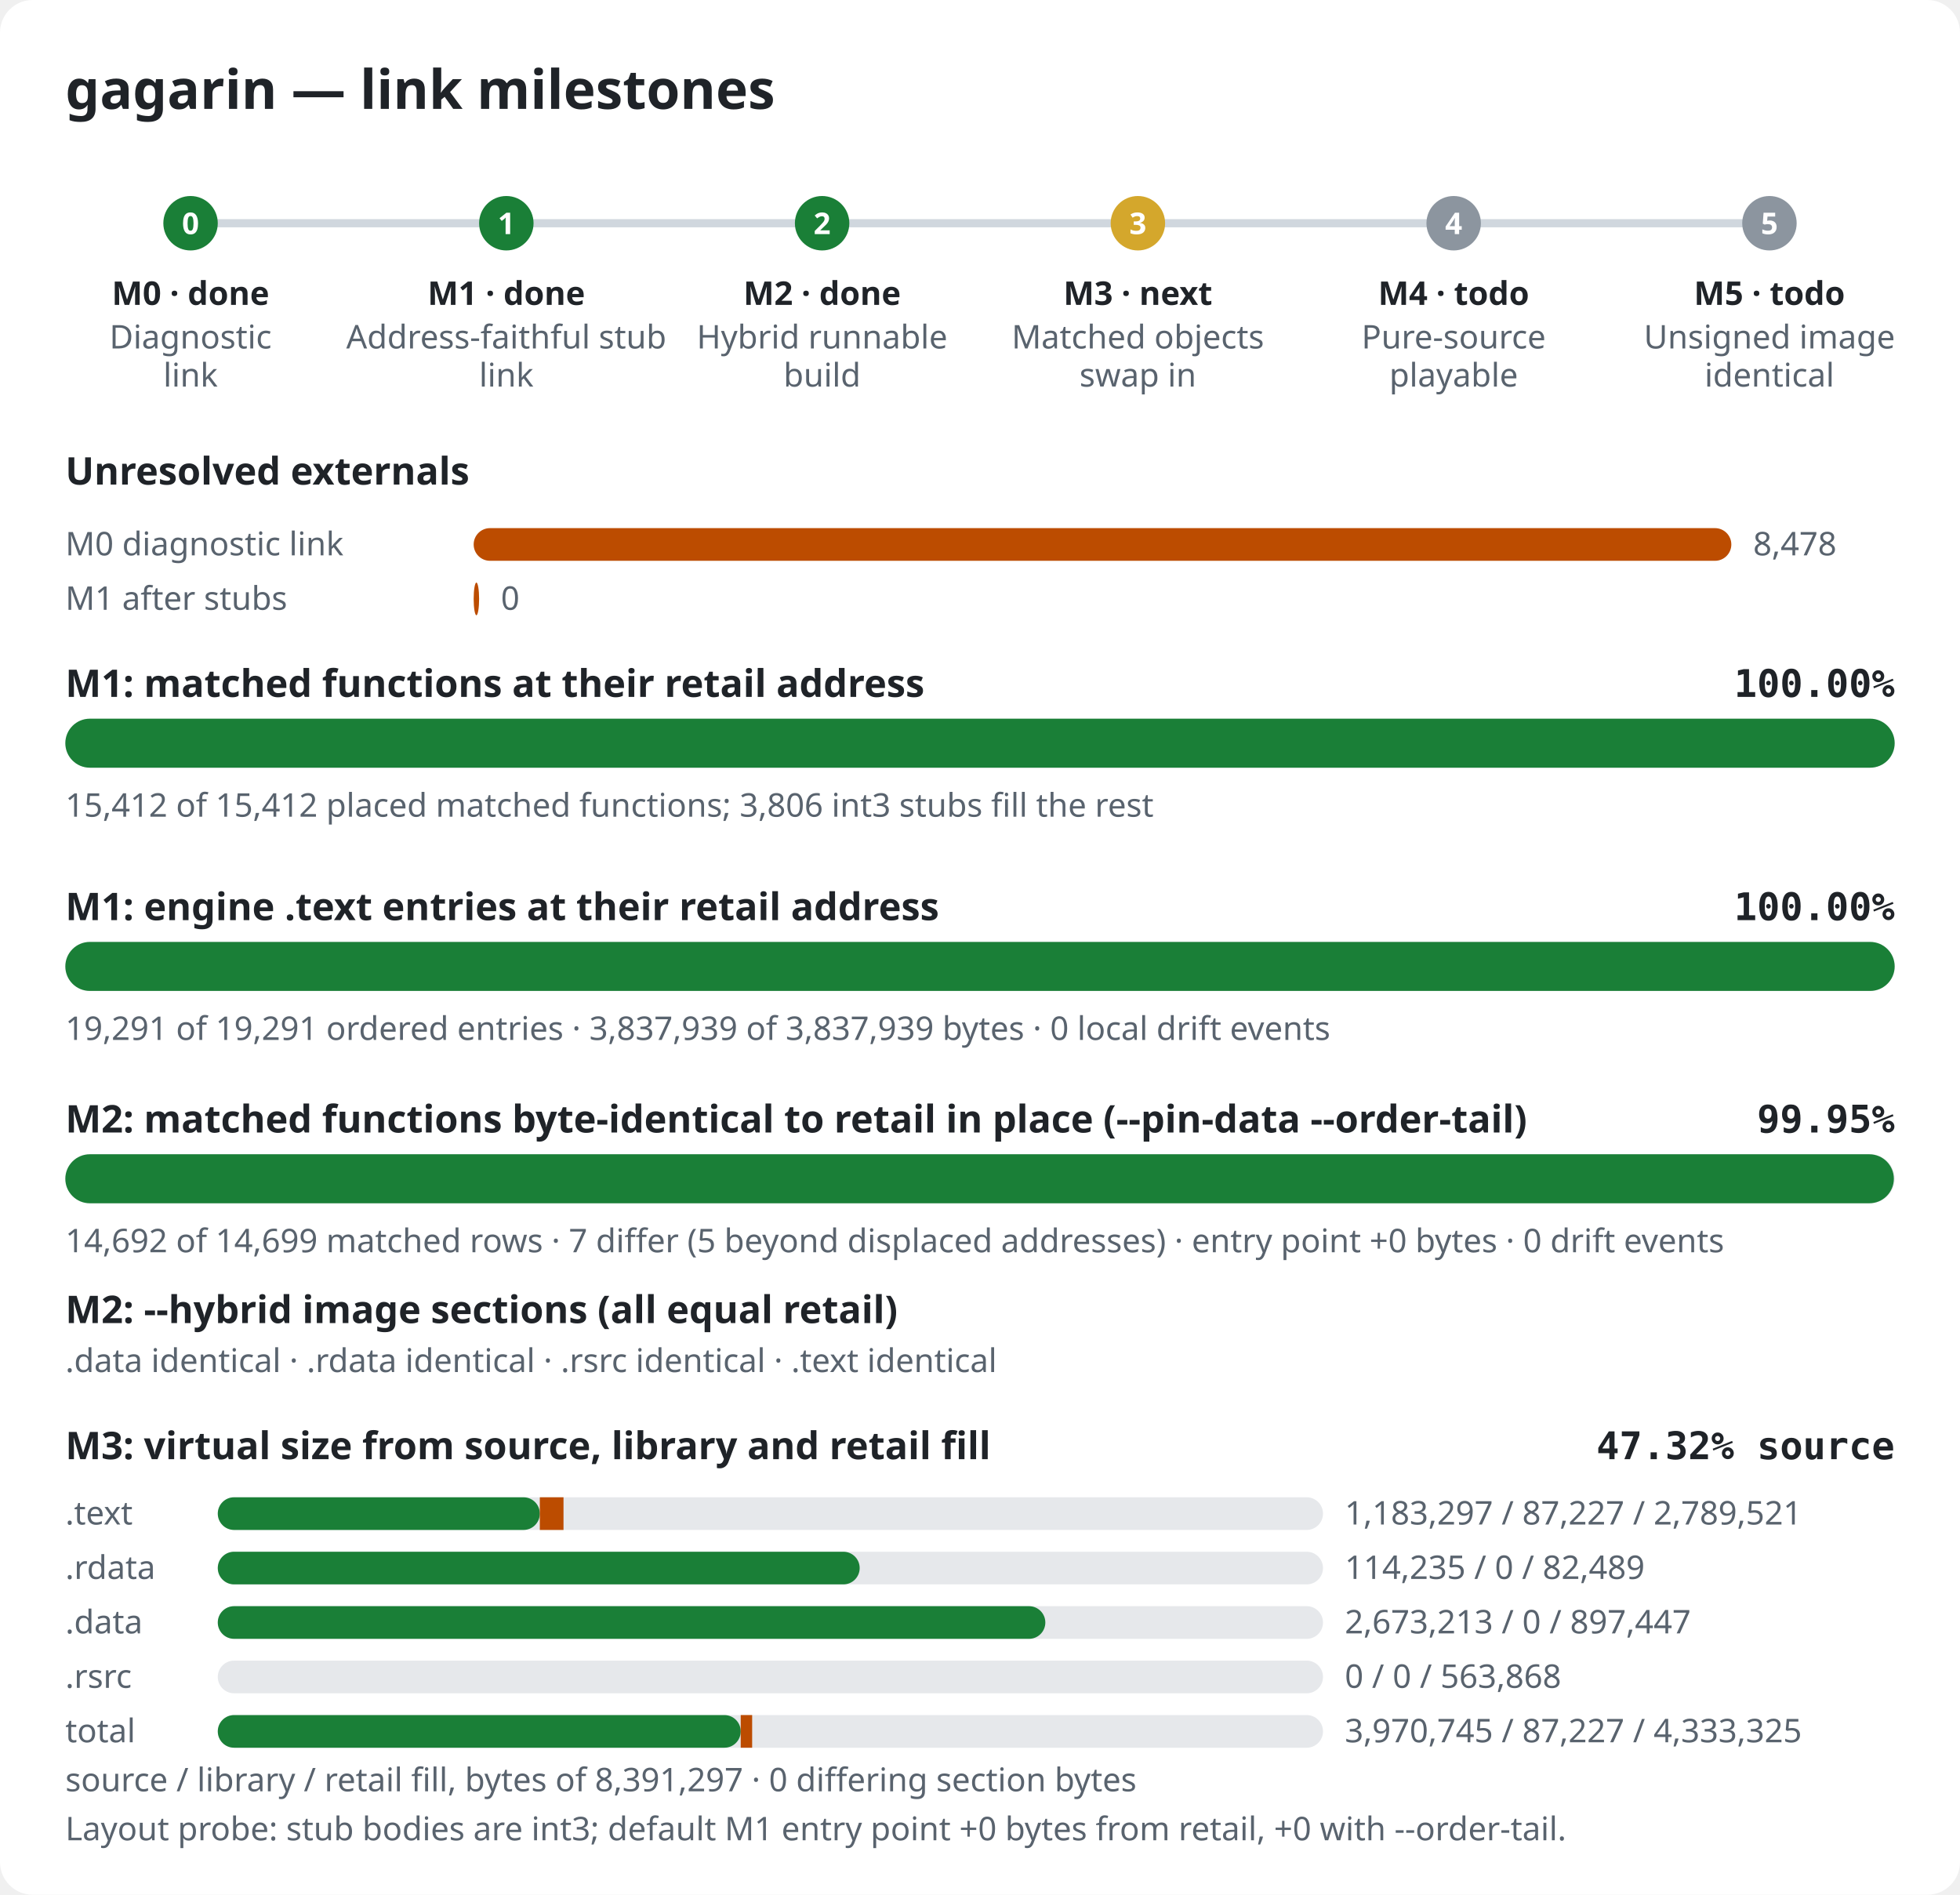
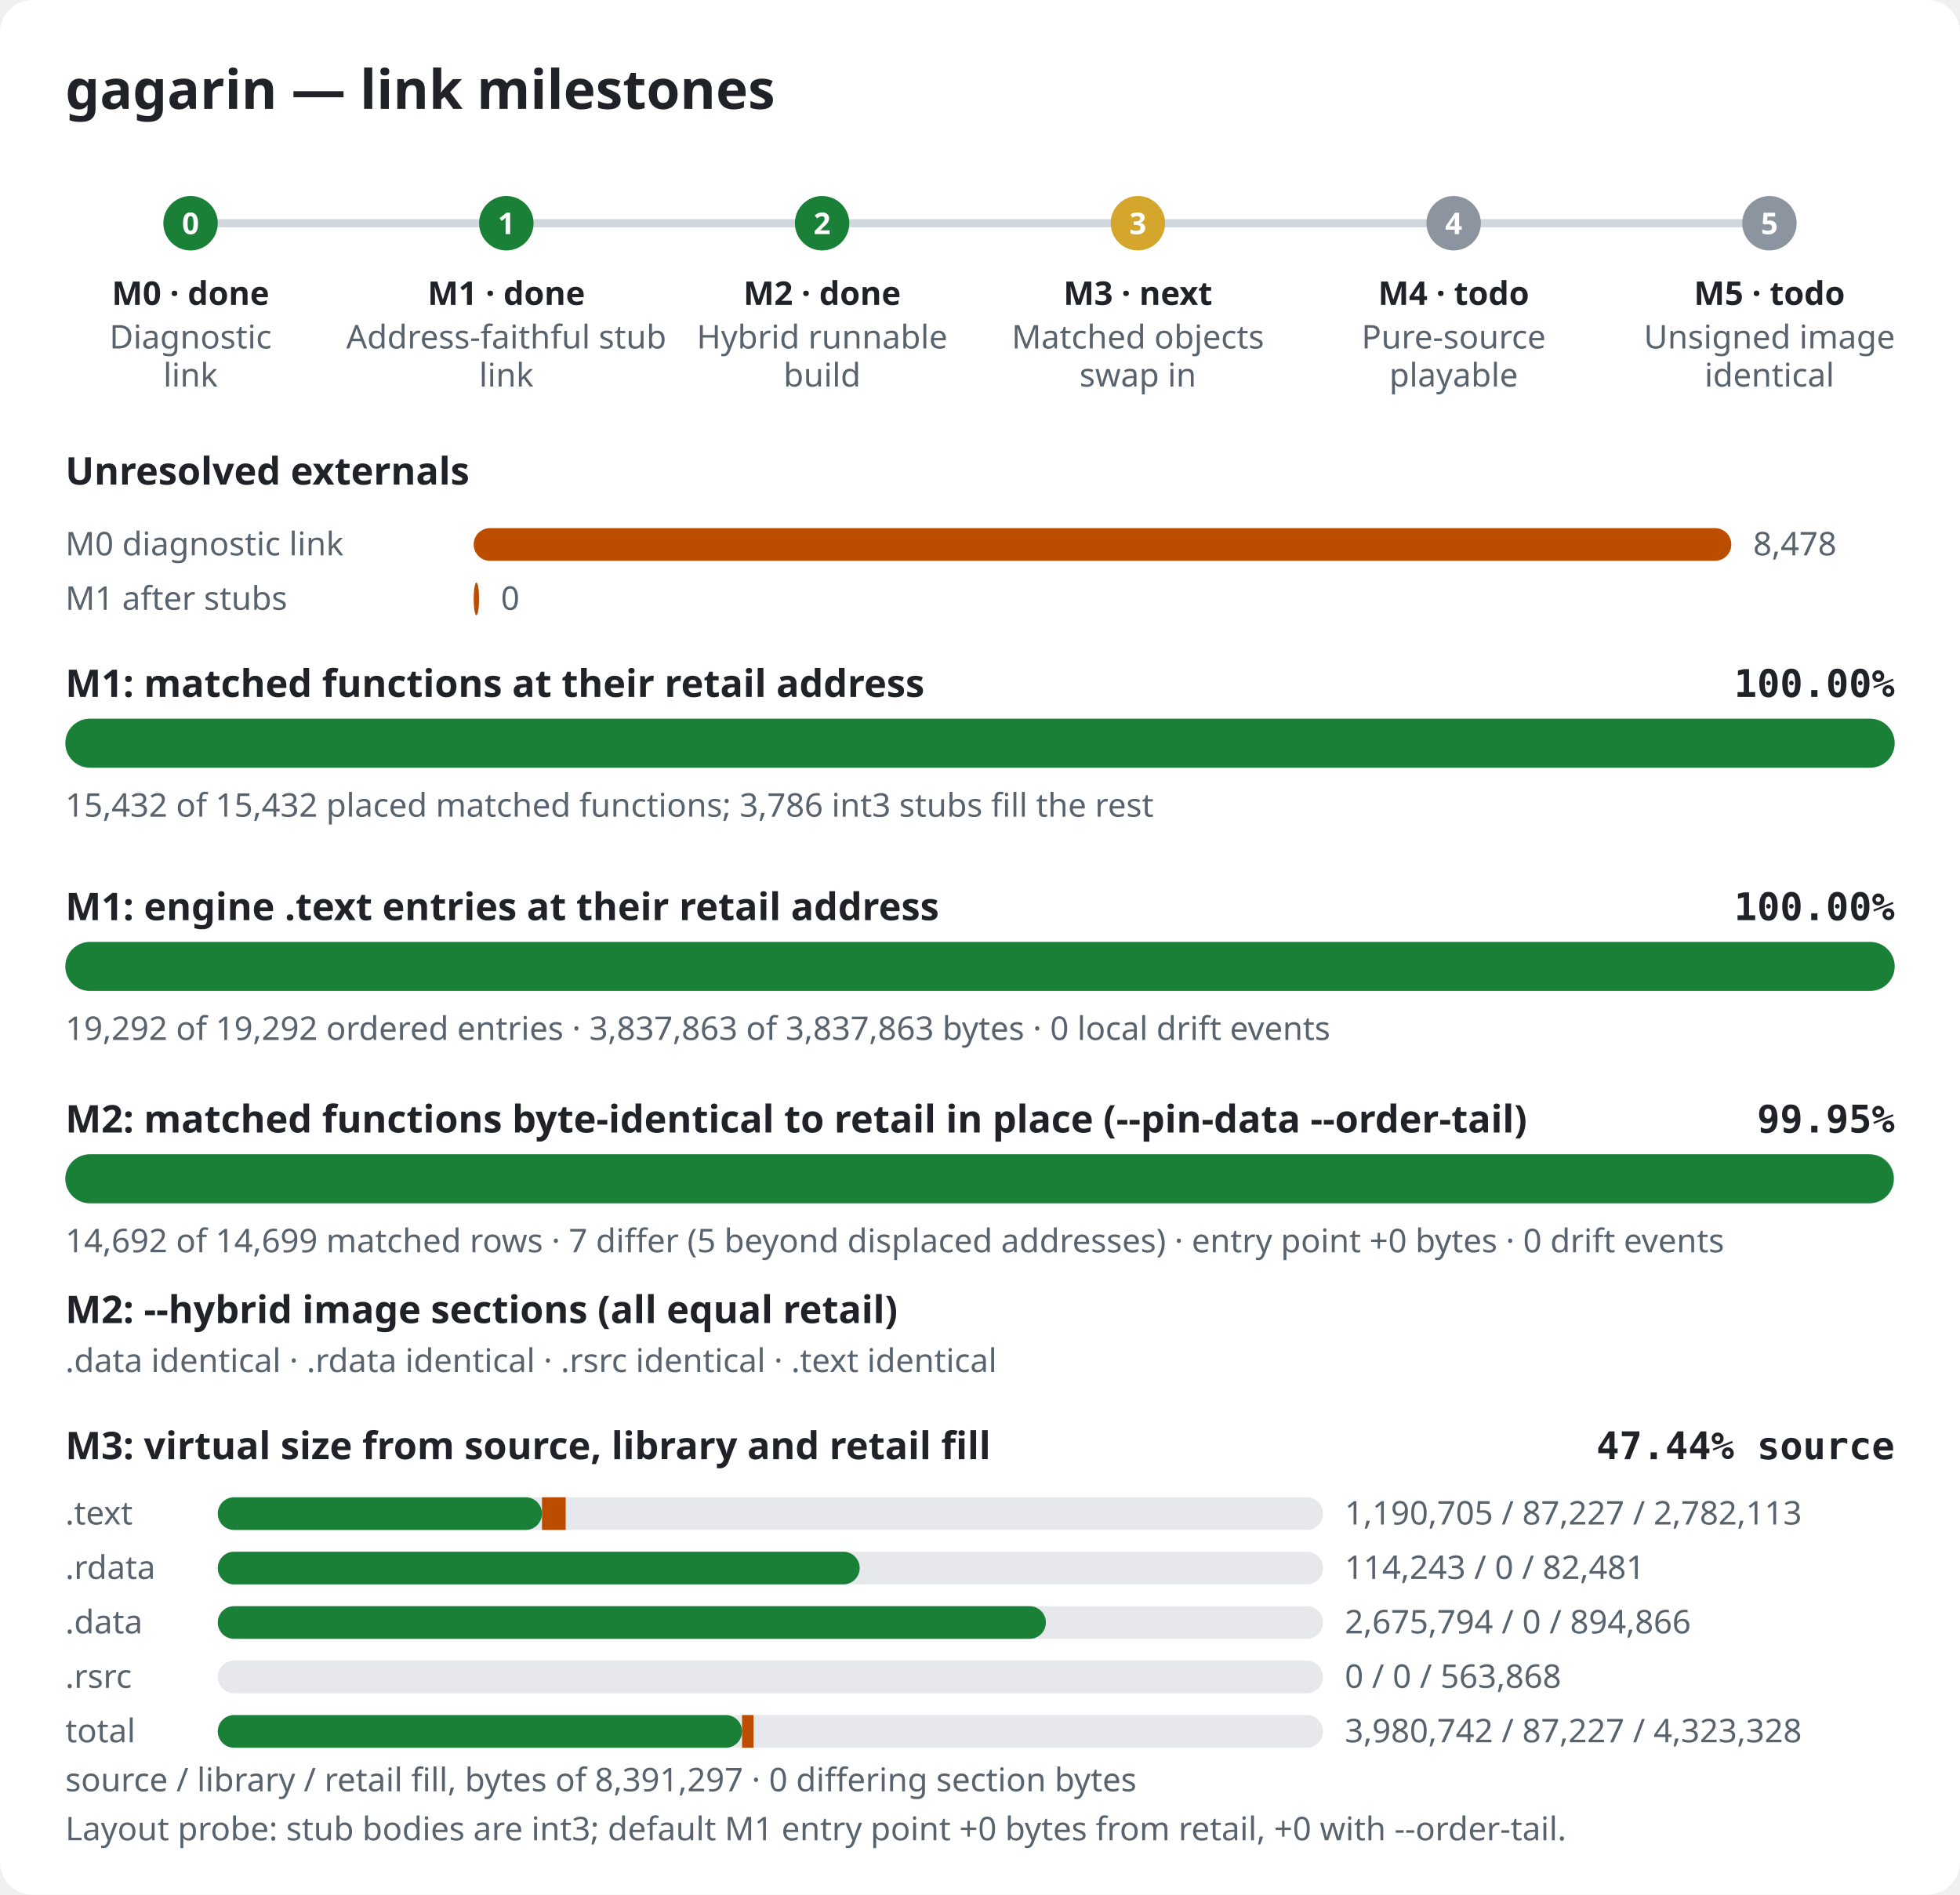
<svg xmlns="http://www.w3.org/2000/svg" width="720" height="696" viewBox="0 0 720 696" role="img" aria-label="gagarin link milestones">
  <style>.bg{fill:#ffffff}.title{font:600 20px sans-serif;fill:#1f2328}.label{font:600 14px sans-serif;fill:#1f2328}.pct{font:600 14px monospace;fill:#1f2328}.note{font:12px sans-serif;fill:#59636e}.mlabel{font:600 12px sans-serif;fill:#1f2328}.mid{font:600 11px sans-serif;fill:#ffffff}.track{fill:#e6e8eb}.rail{stroke:#d0d7de;stroke-width:3}.done,.m-done{fill:#1a7f37}.m-next{fill:#d4a72c}.m-todo{fill:#8c959f}.warn{fill:#bc4c00}@media (prefers-color-scheme: dark){.bg{fill:#0d1117}.title,.label,.pct,.mlabel{fill:#e6edf3}.note{fill:#9198a1}.track{fill:#262c36}.rail{stroke:#3d444d}.done,.m-done{fill:#3fb950}.m-next{fill:#d29922}.m-todo{fill:#656c76}.warn{fill:#db6d28}}</style>
  <rect width="720" height="696" rx="12" class="bg" />
  <text x="24" y="40" class="title">gagarin — link milestones</text>
  <line x1="70" y1="82" x2="650" y2="82" class="rail" />
  <circle cx="70.0" cy="82" r="10" class="m-done" />
  <text x="70.0" y="86" class="mid" text-anchor="middle">0</text>
  <text x="70.0" y="112" class="mlabel" text-anchor="middle">M0 · done</text>
  <text x="70.0" y="128" class="note" text-anchor="middle">Diagnostic</text>
  <text x="70.0" y="142" class="note" text-anchor="middle">link</text>
  <circle cx="186.0" cy="82" r="10" class="m-done" />
  <text x="186.0" y="86" class="mid" text-anchor="middle">1</text>
  <text x="186.0" y="112" class="mlabel" text-anchor="middle">M1 · done</text>
  <text x="186.0" y="128" class="note" text-anchor="middle">Address-faithful stub</text>
  <text x="186.0" y="142" class="note" text-anchor="middle">link</text>
  <circle cx="302.0" cy="82" r="10" class="m-done" />
  <text x="302.0" y="86" class="mid" text-anchor="middle">2</text>
  <text x="302.0" y="112" class="mlabel" text-anchor="middle">M2 · done</text>
  <text x="302.0" y="128" class="note" text-anchor="middle">Hybrid runnable</text>
  <text x="302.0" y="142" class="note" text-anchor="middle">build</text>
  <circle cx="418.0" cy="82" r="10" class="m-next" />
  <text x="418.0" y="86" class="mid" text-anchor="middle">3</text>
  <text x="418.0" y="112" class="mlabel" text-anchor="middle">M3 · next</text>
  <text x="418.0" y="128" class="note" text-anchor="middle">Matched objects</text>
  <text x="418.0" y="142" class="note" text-anchor="middle">swap in</text>
  <circle cx="534.0" cy="82" r="10" class="m-todo" />
  <text x="534.0" y="86" class="mid" text-anchor="middle">4</text>
  <text x="534.0" y="112" class="mlabel" text-anchor="middle">M4 · todo</text>
  <text x="534.0" y="128" class="note" text-anchor="middle">Pure-source</text>
  <text x="534.0" y="142" class="note" text-anchor="middle">playable</text>
  <circle cx="650.0" cy="82" r="10" class="m-todo" />
  <text x="650.0" y="86" class="mid" text-anchor="middle">5</text>
  <text x="650.0" y="112" class="mlabel" text-anchor="middle">M5 · todo</text>
  <text x="650.0" y="128" class="note" text-anchor="middle">Unsigned image</text>
  <text x="650.0" y="142" class="note" text-anchor="middle">identical</text>
  <text x="24" y="178" class="label">Unresolved externals</text>
  <text x="24" y="204" class="note">M0 diagnostic link</text>
  <rect x="174" y="194" width="462.0" height="12" rx="6" class="warn" />
  <text x="644.0" y="204" class="note">8,478</text>
  <text x="24" y="224" class="note">M1 after stubs</text>
  <rect x="174" y="214" width="2.0" height="12" rx="6" class="warn" />
  <text x="184.0" y="224" class="note">0</text>
  <text x="24" y="256" class="label">M1: matched functions at their retail address</text>
  <text x="696" y="256" class="pct" text-anchor="end">100.00%</text>
  <rect x="24" y="264" width="672" height="18" rx="9" class="track" />
  <rect x="24" y="264" width="672.0" height="18" rx="9" class="done" />
-   <text x="24" y="300" class="note">15,412 of 15,412 placed matched functions; 3,806 int3 stubs fill the rest</text>
+   <text x="24" y="300" class="note">15,432 of 15,432 placed matched functions; 3,786 int3 stubs fill the rest</text>
  <text x="24" y="338" class="label">M1: engine .text entries at their retail address</text>
  <text x="696" y="338" class="pct" text-anchor="end">100.00%</text>
  <rect x="24" y="346" width="672" height="18" rx="9" class="track" />
  <rect x="24" y="346" width="672.0" height="18" rx="9" class="done" />
-   <text x="24" y="382" class="note">19,291 of 19,291 ordered entries · 3,837,939 of 3,837,939 bytes · 0 local drift events</text>
+   <text x="24" y="382" class="note">19,292 of 19,292 ordered entries · 3,837,863 of 3,837,863 bytes · 0 local drift events</text>
  <text x="24" y="416" class="label">M2: matched functions byte-identical to retail in place (--pin-data --order-tail)</text>
  <text x="696" y="416" class="pct" text-anchor="end">99.95%</text>
  <rect x="24" y="424" width="672" height="18" rx="9" class="track" />
  <rect x="24" y="424" width="671.7" height="18" rx="9" class="done" />
  <text x="24" y="460" class="note">14,692 of 14,699 matched rows · 7 differ (5 beyond displaced addresses) · entry point +0 bytes · 0 drift events</text>
  <text x="24" y="486" class="label">M2: --hybrid image sections (all equal retail)</text>
  <text x="24" y="504" class="note">.data identical · .rdata identical · .rsrc identical · .text identical</text>
  <text x="24" y="536" class="label">M3: virtual size from source, library and retail fill</text>
-   <text x="696" y="536" class="pct" text-anchor="end">47.32% source</text>
+   <text x="696" y="536" class="pct" text-anchor="end">47.44% source</text>
  <text x="24" y="560" class="note">.text</text>
  <rect x="80" y="550" width="406" height="12" rx="6" class="track" />
-   <rect x="80" y="550" width="118.3" height="12" rx="6" class="done" />
-   <rect x="198.3" y="550" width="8.7" height="12" class="warn" />
-   <text x="494" y="560" class="note">1,183,297 / 87,227 / 2,789,521</text>
+   <rect x="80" y="550" width="119.1" height="12" rx="6" class="done" />
+   <rect x="199.1" y="550" width="8.7" height="12" class="warn" />
+   <text x="494" y="560" class="note">1,190,705 / 87,227 / 2,782,113</text>
  <text x="24" y="580" class="note">.rdata</text>
  <rect x="80" y="570" width="406" height="12" rx="6" class="track" />
  <rect x="80" y="570" width="235.8" height="12" rx="6" class="done" />
  <rect x="315.8" y="570" width="0.0" height="12" class="warn" />
-   <text x="494" y="580" class="note">114,235 / 0 / 82,489</text>
+   <text x="494" y="580" class="note">114,243 / 0 / 82,481</text>
  <text x="24" y="600" class="note">.data</text>
  <rect x="80" y="590" width="406" height="12" rx="6" class="track" />
-   <rect x="80" y="590" width="304.0" height="12" rx="6" class="done" />
-   <rect x="384.0" y="590" width="0.0" height="12" class="warn" />
-   <text x="494" y="600" class="note">2,673,213 / 0 / 897,447</text>
+   <rect x="80" y="590" width="304.2" height="12" rx="6" class="done" />
+   <rect x="384.2" y="590" width="0.0" height="12" class="warn" />
+   <text x="494" y="600" class="note">2,675,794 / 0 / 894,866</text>
  <text x="24" y="620" class="note">.rsrc</text>
  <rect x="80" y="610" width="406" height="12" rx="6" class="track" />
  <rect x="80" y="610" width="0.0" height="12" rx="6" class="done" />
  <rect x="80.0" y="610" width="0.0" height="12" class="warn" />
  <text x="494" y="620" class="note">0 / 0 / 563,868</text>
  <text x="24" y="640" class="note">total</text>
  <rect x="80" y="630" width="406" height="12" rx="6" class="track" />
-   <rect x="80" y="630" width="192.1" height="12" rx="6" class="done" />
-   <rect x="272.1" y="630" width="4.2" height="12" class="warn" />
-   <text x="494" y="640" class="note">3,970,745 / 87,227 / 4,333,325</text>
+   <rect x="80" y="630" width="192.6" height="12" rx="6" class="done" />
+   <rect x="272.6" y="630" width="4.2" height="12" class="warn" />
+   <text x="494" y="640" class="note">3,980,742 / 87,227 / 4,323,328</text>
  <text x="24" y="658" class="note">source / library / retail fill, bytes of 8,391,297 · 0 differing section bytes</text>
  <text x="24" y="676" class="note">Layout probe: stub bodies are int3; default M1 entry point +0 bytes from retail, +0 with --order-tail.</text>
</svg>
